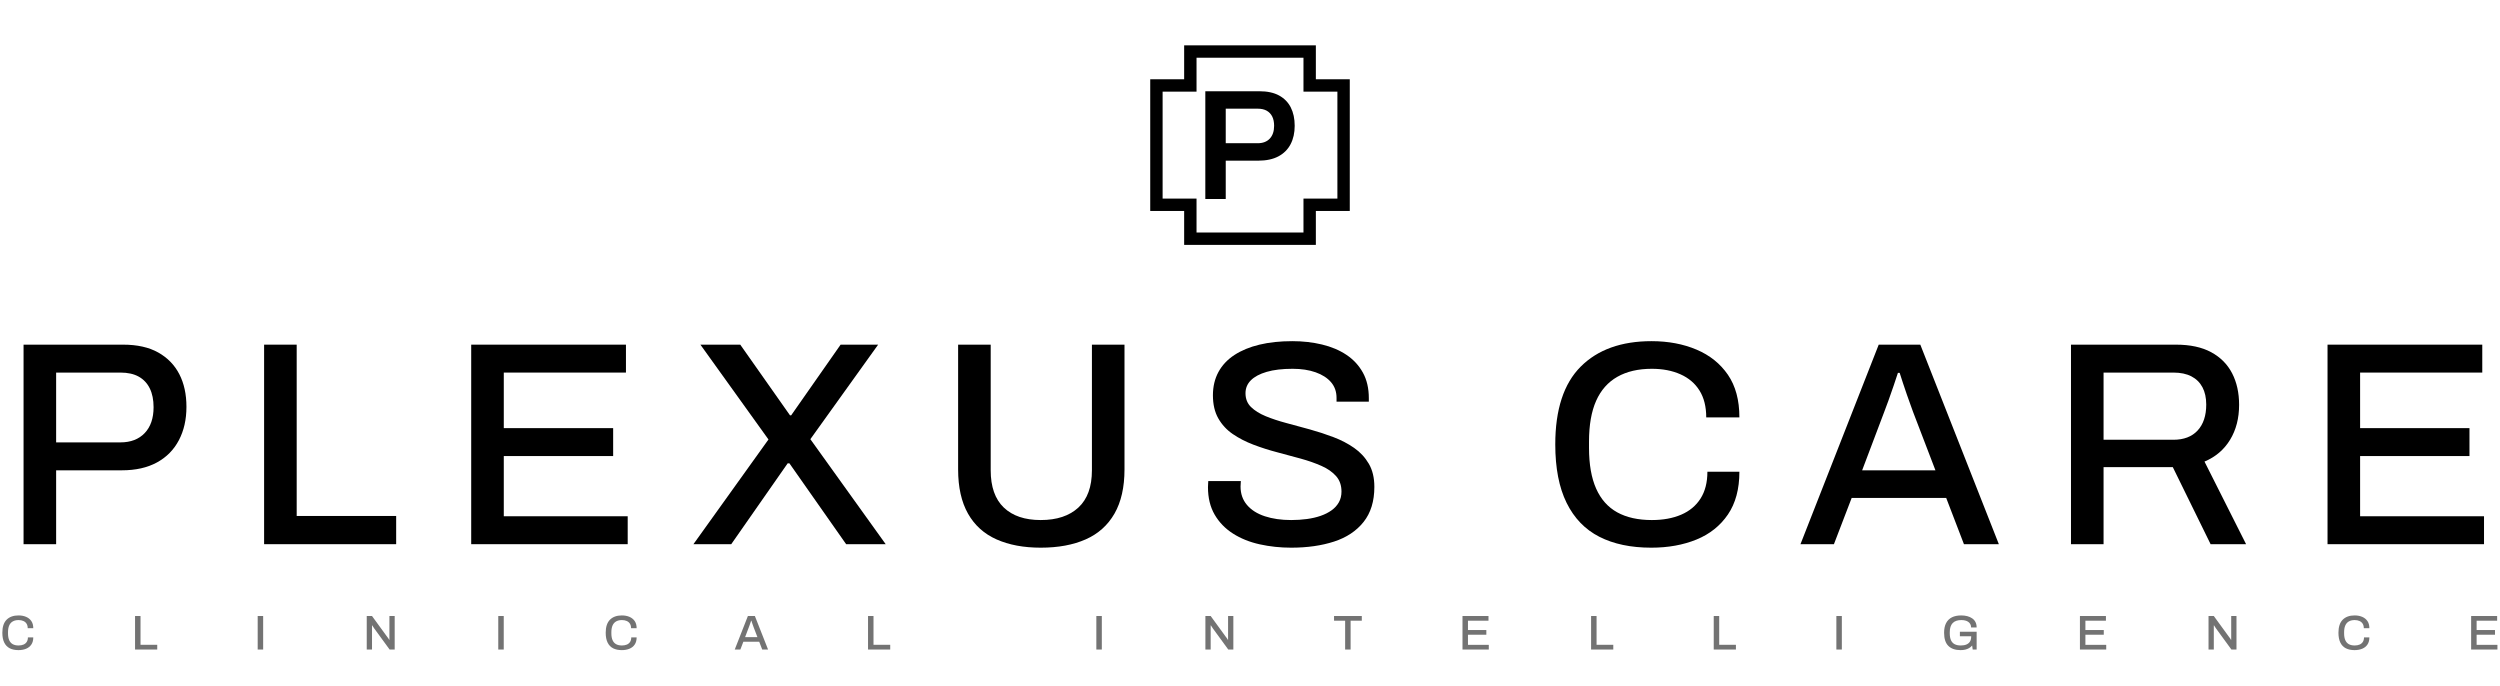
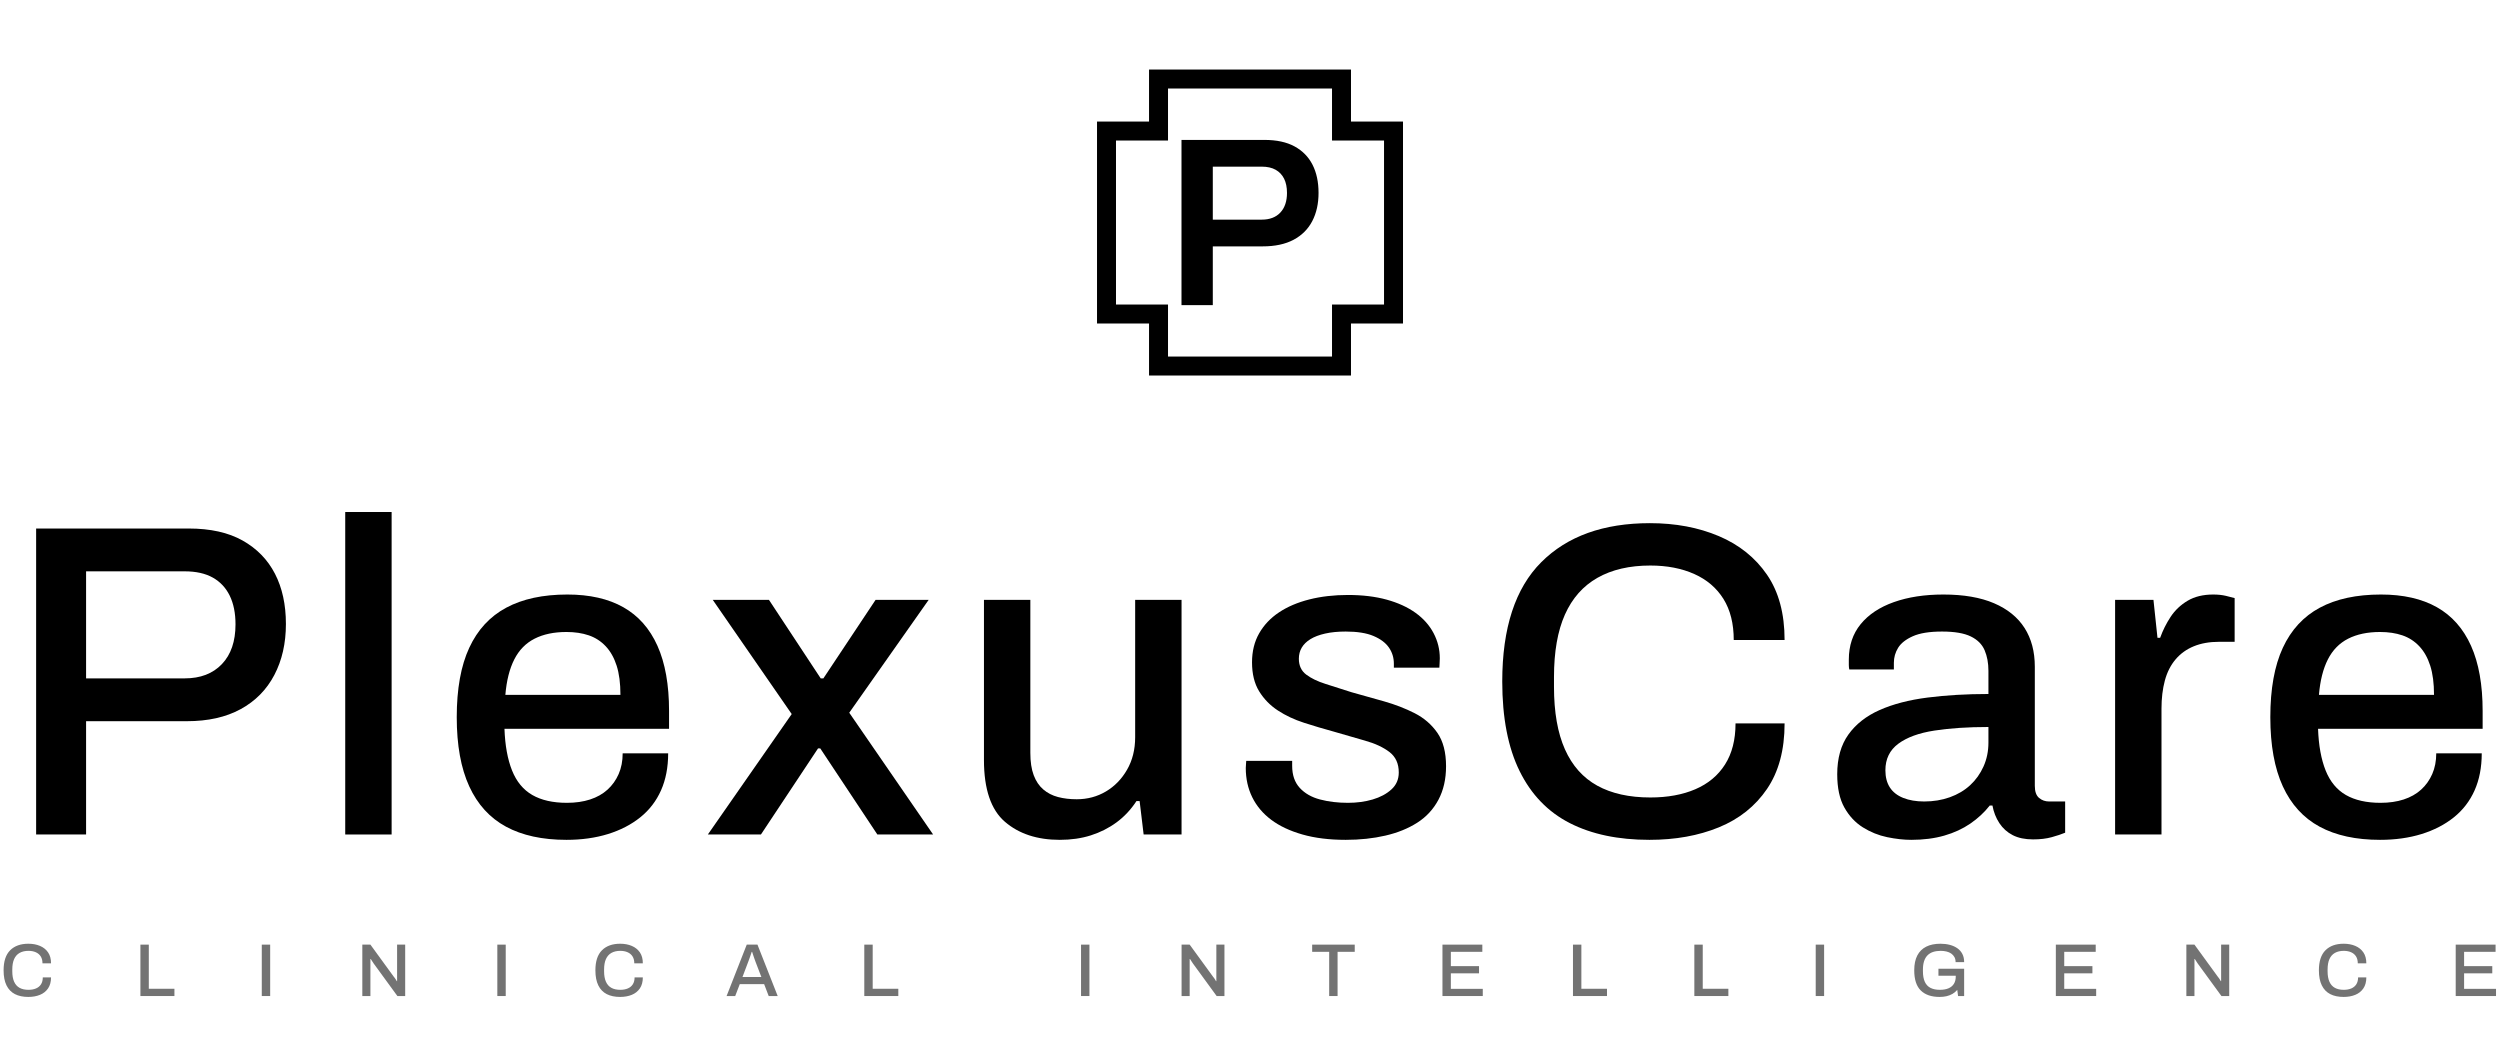
- <svg xmlns="http://www.w3.org/2000/svg" viewBox="0 0 551.28 151.15" role="img" aria-label="Plexus Care">
-   <g transform="translate(253.641 10.000)">
+ <svg xmlns="http://www.w3.org/2000/svg" viewBox="0 0 359.50 151.15" role="img" aria-label="PlexusCare">
+   <g transform="translate(157.752 10.000)">
    <path d="M8.844 1.364 L35.156 1.364 L35.156 8.844 L42.636 8.844 L42.636 35.156 L35.156 35.156 L35.156 42.636 L8.844 42.636 L8.844 35.156 L1.364 35.156 L1.364 8.844 L8.844 8.844 Z" fill="none" stroke="currentColor" stroke-width="2.728" stroke-linejoin="miter" />
    <g transform="translate(9.514 33.880) scale(0.034636 -0.034636)" fill="currentColor">
      <path d="M76 0V686H420Q496 686 545.5 659.0Q595 632 620.0 583.0Q645 534 645 466Q645 399 619.0 349.0Q593 299 541.5 271.5Q490 244 413 244H206V0ZM206 355H409Q459 355 486.5 384.5Q514 414 514 466Q514 501 502.0 525.0Q490 549 467.0 562.0Q444 575 409 575H206Z" />
    </g>
  </g>
  <g transform="translate(0.000 120.00) scale(0.06414 -0.06414)" fill="currentColor">
    <path d="M81 0V686H423Q496 686 544.0 659.0Q592 632 616.5 584.5Q641 537 641 472Q641 407 615.0 357.5Q589 308 539.5 281.0Q490 254 419 254H193V0ZM193 350H414Q467 350 497.5 382.0Q528 414 528 471Q528 509 515.0 535.5Q502 562 477.0 576.0Q452 590 414 590H193Z" transform="translate(0.00 0)" />
-     <path d="M81 0V686H193V97H535V0Z" transform="translate(827.00 0)" />
-     <path d="M81 0V686H613V590H193V399H569V303H193V96H619V0Z" transform="translate(1539.00 0)" />
-     <path d="M11 0 269 360 35 686H172L343 443H347L517 686H646L413 361L672 0H536L341 278H335L141 0Z" transform="translate(2373.00 0)" />
-     <path d="M362 -12Q274 -12 210.0 16.5Q146 45 112.0 105.0Q78 165 78 257V686H190V254Q190 169 235.0 126.0Q280 83 362 83Q445 83 491.5 126.0Q538 169 538 254V686H650V257Q650 165 615.5 105.0Q581 45 516.5 16.5Q452 -12 362 -12Z" transform="translate(3216.00 0)" />
-     <path d="M335 -12Q279 -12 227.0 -0.5Q175 11 135.0 36.5Q95 62 72.0 101.5Q49 141 49 196Q49 202 49.5 207.5Q50 213 50 217H162Q162 214 161.5 208.0Q161 202 161 198Q161 161 183.0 135.0Q205 109 244.5 96.0Q284 83 335 83Q363 83 389.0 86.5Q415 90 436.5 97.5Q458 105 474.0 116.5Q490 128 499.0 144.0Q508 160 508 181Q508 213 489.5 234.0Q471 255 439.5 269.0Q408 283 368.5 294.0Q329 305 287.0 316.0Q245 327 205.5 342.0Q166 357 134.5 378.5Q103 400 84.5 432.5Q66 465 66 512Q66 557 85.0 592.0Q104 627 140.0 650.5Q176 674 226.0 686.0Q276 698 339 698Q393 698 441.0 686.5Q489 675 525.0 651.0Q561 627 581.5 590.0Q602 553 602 502V490H491V503Q491 535 472.0 557.0Q453 579 419.0 591.0Q385 603 340 603Q287 603 251.0 592.5Q215 582 196.5 563.5Q178 545 178 519Q178 490 197.0 471.5Q216 453 247.5 440.0Q279 427 318.5 416.5Q358 406 399.5 394.5Q441 383 480.5 368.0Q520 353 551.5 331.0Q583 309 602.0 276.5Q621 244 621 197Q621 123 584.0 76.5Q547 30 482.5 9.0Q418 -12 335 -12Z" transform="translate(4104.00 0)" />
-     <path d="M378 -12Q273 -12 199.5 25.5Q126 63 87.0 142.0Q48 221 48 343Q48 523 135.5 610.5Q223 698 379 698Q465 698 533.5 669.0Q602 640 641.5 582.5Q681 525 681 436H567Q567 491 544.0 528.0Q521 565 478.5 584.0Q436 603 380 603Q310 603 261.5 575.5Q213 548 188.5 493.0Q164 438 164 353V331Q164 246 188.5 191.0Q213 136 261.0 109.5Q309 83 380 83Q438 83 481.0 101.5Q524 120 547.5 157.0Q571 194 571 249H681Q681 160 641.5 102.0Q602 44 533.5 16.0Q465 -12 378 -12Z" transform="translate(5299.00 0)" />
-     <path d="M6 0 275 686H418L688 0H568L507 159H182L121 0ZM218 254H470L393 455Q390 464 384.0 480.0Q378 496 371.5 515.0Q365 534 358.5 553.5Q352 573 347 589H341Q335 570 326.0 544.0Q317 518 308.5 494.0Q300 470 294 455Z" transform="translate(6184.00 0)" />
-     <path d="M81 0V686H442Q515 686 563.0 660.0Q611 634 635.0 587.5Q659 541 659 479Q659 410 628.0 359.0Q597 308 540 284L683 0H561L431 265H193V0ZM193 359H433Q487 359 516.5 391.0Q546 423 546 480Q546 515 533.0 539.5Q520 564 495.0 577.0Q470 590 433 590H193Z" transform="translate(7039.00 0)" />
-     <path d="M81 0V686H613V590H193V399H569V303H193V96H619V0Z" transform="translate(7921.00 0)" />
+     <path d="M67 0V723H171V0Z" transform="translate(707.00 0)" />
+     <path d="M285 -12Q204 -12 149.5 17.5Q95 47 67.0 108.0Q39 169 39 263Q39 358 67.0 418.5Q95 479 150.0 508.5Q205 538 287 538Q362 538 412.5 509.5Q463 481 489.0 423.0Q515 365 515 277V237H146Q148 181 163.0 143.5Q178 106 208.5 88.5Q239 71 286 71Q315 71 338.0 78.5Q361 86 377.0 100.5Q393 115 402.0 135.5Q411 156 411 182H513Q513 135 497.0 99.0Q481 63 450.5 38.5Q420 14 378.0 1.0Q336 -12 285 -12ZM148 313H406Q406 352 397.5 378.5Q389 405 373.0 422.0Q357 439 335.0 446.5Q313 454 285 454Q243 454 213.5 439.0Q184 424 168.0 392.5Q152 361 148 313Z" transform="translate(985.00 0)" />
+     <path d="M12 0 200 270 23 526H149L265 350H271L388 526H507L329 273L517 0H392L264 193H259L131 0Z" transform="translate(1575.00 0)" />
+     <path d="M232 -12Q156 -12 109.0 28.5Q62 69 62 167V526H166V183Q166 153 173.5 133.0Q181 113 195.0 101.0Q209 89 228.0 84.0Q247 79 270 79Q306 79 335.5 96.5Q365 114 383.0 145.5Q401 177 401 218V526H505V0H420L411 75H404Q385 46 359.0 27.0Q333 8 301.5 -2.0Q270 -12 232 -12Z" transform="translate(2144.00 0)" />
+     <path d="M261 -12Q206 -12 164.0 0.0Q122 12 94.0 33.0Q66 54 51.5 83.5Q37 113 37 149Q37 154 37.5 158.0Q38 162 38 165H141Q141 162 141.0 159.5Q141 157 141 154Q141 123 158.0 104.5Q175 86 203.5 78.5Q232 71 266 71Q296 71 321.5 78.5Q347 86 363.5 101.0Q380 116 380 139Q380 169 359.0 185.0Q338 201 304.0 210.5Q270 220 233 231Q200 240 167.5 250.5Q135 261 109.0 278.0Q83 295 67.0 321.0Q51 347 51 386Q51 423 67.0 451.0Q83 479 111.5 498.0Q140 517 179.5 527.0Q219 537 266 537Q315 537 353.0 526.5Q391 516 417.5 497.0Q444 478 458.0 451.5Q472 425 472 395Q472 389 471.5 382.5Q471 376 471 374H369V383Q369 403 358.0 419.0Q347 435 323.5 445.0Q300 455 261 455Q235 455 215.0 450.5Q195 446 182.0 438.0Q169 430 162.5 419.0Q156 408 156 394Q156 371 172.5 358.5Q189 346 216.0 337.5Q243 329 274 319Q310 309 347.0 298.5Q384 288 415.5 272.0Q447 256 466.5 228.0Q486 200 486 153Q486 110 469.0 78.0Q452 46 421.5 26.5Q391 7 350.0 -2.5Q309 -12 261 -12Z" transform="translate(2756.00 0)" />
+     <path d="M378 -12Q273 -12 199.5 25.5Q126 63 87.0 142.0Q48 221 48 343Q48 523 135.5 610.5Q223 698 379 698Q465 698 533.5 669.0Q602 640 641.5 582.5Q681 525 681 436H567Q567 491 544.0 528.0Q521 565 478.5 584.0Q436 603 380 603Q310 603 261.5 575.5Q213 548 188.5 493.0Q164 438 164 353V331Q164 246 188.5 191.0Q213 136 261.0 109.5Q309 83 380 83Q438 83 481.0 101.5Q524 120 547.5 157.0Q571 194 571 249H681Q681 160 641.5 102.0Q602 44 533.5 16.0Q465 -12 378 -12Z" transform="translate(3320.00 0)" />
+     <path d="M200 -12Q175 -12 146.0 -6.0Q117 0 91.5 16.0Q66 32 50.0 60.5Q34 89 34 135Q34 189 59.0 224.0Q84 259 129.0 279.0Q174 299 236.5 307.0Q299 315 373 315V367Q373 393 364.5 413.0Q356 433 333.5 444.0Q311 455 269 455Q227 455 203.5 444.5Q180 434 170.5 418.5Q161 403 161 385V370H61Q60 375 60.0 380.0Q60 385 60 392Q60 439 86.5 471.5Q113 504 161.0 521.0Q209 538 272 538Q340 538 385.5 518.5Q431 499 454.0 463.0Q477 427 477 376V109Q477 90 486.5 82.0Q496 74 509 74H545V4Q533 -1 515.0 -6.0Q497 -11 473 -11Q446 -11 427.5 -1.5Q409 8 397.5 25.5Q386 43 382 65H376Q358 42 332.5 24.5Q307 7 274.0 -2.5Q241 -12 200 -12ZM229 74Q260 74 286.5 83.5Q313 93 332.0 110.5Q351 128 362.0 152.5Q373 177 373 206V241Q304 241 252.0 233.0Q200 225 171.0 203.5Q142 182 142 144Q142 121 152.0 105.5Q162 90 182.0 82.0Q202 74 229 74Z" transform="translate(4085.00 0)" />
+     <path d="M67 0V526H153L162 441H168Q177 466 191.5 488.0Q206 510 229.5 524.0Q253 538 287 538Q303 538 315.5 535.0Q328 532 335 530V432H300Q268 432 243.5 422.0Q219 412 202.5 392.5Q186 373 178.5 345.0Q171 317 171 282V0Z" transform="translate(4675.00 0)" />
+     <path d="M285 -12Q204 -12 149.5 17.5Q95 47 67.0 108.0Q39 169 39 263Q39 358 67.0 418.5Q95 479 150.0 508.5Q205 538 287 538Q362 538 412.5 509.5Q463 481 489.0 423.0Q515 365 515 277V237H146Q148 181 163.0 143.5Q178 106 208.5 88.5Q239 71 286 71Q315 71 338.0 78.5Q361 86 377.0 100.5Q393 115 402.0 135.5Q411 156 411 182H513Q513 135 497.0 99.0Q481 63 450.5 38.5Q420 14 378.0 1.0Q336 -12 285 -12ZM148 313H406Q406 352 397.5 378.5Q389 405 373.0 422.0Q357 439 335.0 446.5Q313 454 285 454Q243 454 213.5 439.0Q184 424 168.0 392.5Q152 361 148 313Z" transform="translate(5051.00 0)" />
  </g>
  <g transform="translate(-0.000 143.23) scale(0.010776 -0.010776)" fill="currentColor" opacity="0.55">
    <path d="M378 -12Q273 -12 199.5 25.5Q126 63 87.0 142.0Q48 221 48 343Q48 523 135.5 610.5Q223 698 379 698Q465 698 533.5 669.0Q602 640 641.5 582.5Q681 525 681 436H567Q567 491 544.0 528.0Q521 565 478.5 584.0Q436 603 380 603Q310 603 261.5 575.5Q213 548 188.5 493.0Q164 438 164 353V331Q164 246 188.5 191.0Q213 136 261.0 109.5Q309 83 380 83Q438 83 481.0 101.5Q524 120 547.5 157.0Q571 194 571 249H681Q681 160 641.5 102.0Q602 44 533.5 16.0Q465 -12 378 -12Z" transform="translate(0.00 0)" />
-     <path d="M81 0V686H193V97H535V0Z" transform="translate(2682.54 0)" />
-     <path d="M81 0V686H193V0Z" transform="translate(5192.07 0)" />
-     <path d="M81 0V686H189L502 256Q508 250 515.5 239.0Q523 228 530.0 217.0Q537 206 540 199H545Q545 214 545.0 228.0Q545 242 545 256V686H653V0H549L232 435Q224 447 212.0 465.5Q200 484 194 494H189Q189 480 189.0 465.5Q189 451 189 435V0Z" transform="translate(7423.61 0)" />
-     <path d="M81 0V686H193V0Z" transform="translate(10115.14 0)" />
-     <path d="M378 -12Q273 -12 199.5 25.5Q126 63 87.0 142.0Q48 221 48 343Q48 523 135.5 610.5Q223 698 379 698Q465 698 533.5 669.0Q602 640 641.5 582.5Q681 525 681 436H567Q567 491 544.0 528.0Q521 565 478.5 584.0Q436 603 380 603Q310 603 261.5 575.5Q213 548 188.5 493.0Q164 438 164 353V331Q164 246 188.5 191.0Q213 136 261.0 109.5Q309 83 380 83Q438 83 481.0 101.5Q524 120 547.5 157.0Q571 194 571 249H681Q681 160 641.5 102.0Q602 44 533.5 16.0Q465 -12 378 -12Z" transform="translate(12346.68 0)" />
-     <path d="M6 0 275 686H418L688 0H568L507 159H182L121 0ZM218 254H470L393 455Q390 464 384.0 480.0Q378 496 371.5 515.0Q365 534 358.5 553.5Q352 573 347 589H341Q335 570 326.0 544.0Q317 518 308.5 494.0Q300 470 294 455Z" transform="translate(15029.21 0)" />
-     <path d="M81 0V686H193V97H535V0Z" transform="translate(17681.75 0)" />
-     <path d="M81 0V686H193V0Z" transform="translate(22353.82 0)" />
-     <path d="M81 0V686H189L502 256Q508 250 515.5 239.0Q523 228 530.0 217.0Q537 206 540 199H545Q545 214 545.0 228.0Q545 242 545 256V686H653V0H549L232 435Q224 447 212.0 465.5Q200 484 194 494H189Q189 480 189.0 465.5Q189 451 189 435V0Z" transform="translate(24585.36 0)" />
-     <path d="M249 0V590H22V686H590V590H361V0Z" transform="translate(27276.89 0)" />
-     <path d="M81 0V686H613V590H193V399H569V303H193V96H619V0Z" transform="translate(29846.43 0)" />
-     <path d="M81 0V686H193V97H535V0Z" transform="translate(32477.96 0)" />
-     <path d="M81 0V686H193V97H535V0Z" transform="translate(34987.50 0)" />
-     <path d="M81 0V686H193V0Z" transform="translate(37497.04 0)" />
-     <path d="M392 -12Q229 -12 141.5 74.0Q54 160 54 343Q54 463 95.0 541.5Q136 620 214.0 659.0Q292 698 404 698Q471 698 528.5 683.0Q586 668 629.5 637.5Q673 607 696.5 561.0Q720 515 720 452H606Q606 491 590.5 519.5Q575 548 547.5 567.0Q520 586 483.5 594.5Q447 603 406 603Q349 603 304.5 588.0Q260 573 230.0 542.0Q200 511 185.0 464.0Q170 417 170 353V332Q170 244 195.5 189.0Q221 134 271.5 108.5Q322 83 395 83Q464 83 511.0 103.0Q558 123 583.0 162.5Q608 202 608 261V271H377V364H720V0H639L628 82Q600 49 564.0 28.5Q528 8 485.5 -2.0Q443 -12 392 -12Z" transform="translate(39728.57 0)" />
-     <path d="M81 0V686H613V590H193V399H569V303H193V96H619V0Z" transform="translate(42481.11 0)" />
-     <path d="M81 0V686H189L502 256Q508 250 515.5 239.0Q523 228 530.0 217.0Q537 206 540 199H545Q545 214 545.0 228.0Q545 242 545 256V686H653V0H549L232 435Q224 447 212.0 465.5Q200 484 194 494H189Q189 480 189.0 465.5Q189 451 189 435V0Z" transform="translate(45112.64 0)" />
-     <path d="M378 -12Q273 -12 199.5 25.5Q126 63 87.0 142.0Q48 221 48 343Q48 523 135.5 610.5Q223 698 379 698Q465 698 533.5 669.0Q602 640 641.5 582.5Q681 525 681 436H567Q567 491 544.0 528.0Q521 565 478.5 584.0Q436 603 380 603Q310 603 261.5 575.5Q213 548 188.5 493.0Q164 438 164 353V331Q164 246 188.5 191.0Q213 136 261.0 109.5Q309 83 380 83Q438 83 481.0 101.5Q524 120 547.5 157.0Q571 194 571 249H681Q681 160 641.5 102.0Q602 44 533.5 16.0Q465 -12 378 -12Z" transform="translate(47804.18 0)" />
-     <path d="M81 0V686H613V590H193V399H569V303H193V96H619V0Z" transform="translate(50486.71 0)" />
+     <path d="M81 0V686H193V97H535V0Z" transform="translate(1792.65 0)" />
+     <path d="M81 0V686H193V0Z" transform="translate(3412.31 0)" />
+     <path d="M81 0V686H189L502 256Q508 250 515.5 239.0Q523 228 530.0 217.0Q537 206 540 199H545Q545 214 545.0 228.0Q545 242 545 256V686H653V0H549L232 435Q224 447 212.0 465.5Q200 484 194 494H189Q189 480 189.0 465.5Q189 451 189 435V0Z" transform="translate(4753.96 0)" />
+     <path d="M81 0V686H193V0Z" transform="translate(6555.62 0)" />
+     <path d="M378 -12Q273 -12 199.5 25.5Q126 63 87.0 142.0Q48 221 48 343Q48 523 135.5 610.5Q223 698 379 698Q465 698 533.5 669.0Q602 640 641.5 582.5Q681 525 681 436H567Q567 491 544.0 528.0Q521 565 478.5 584.0Q436 603 380 603Q310 603 261.5 575.5Q213 548 188.5 493.0Q164 438 164 353V331Q164 246 188.5 191.0Q213 136 261.0 109.5Q309 83 380 83Q438 83 481.0 101.5Q524 120 547.5 157.0Q571 194 571 249H681Q681 160 641.5 102.0Q602 44 533.5 16.0Q465 -12 378 -12Z" transform="translate(7897.27 0)" />
+     <path d="M6 0 275 686H418L688 0H568L507 159H182L121 0ZM218 254H470L393 455Q390 464 384.0 480.0Q378 496 371.5 515.0Q365 534 358.5 553.5Q352 573 347 589H341Q335 570 326.0 544.0Q317 518 308.5 494.0Q300 470 294 455Z" transform="translate(9689.93 0)" />
+     <path d="M81 0V686H193V97H535V0Z" transform="translate(11452.58 0)" />
+     <path d="M81 0V686H193V0Z" transform="translate(14344.89 0)" />
+     <path d="M81 0V686H189L502 256Q508 250 515.5 239.0Q523 228 530.0 217.0Q537 206 540 199H545Q545 214 545.0 228.0Q545 242 545 256V686H653V0H549L232 435Q224 447 212.0 465.5Q200 484 194 494H189Q189 480 189.0 465.5Q189 451 189 435V0Z" transform="translate(15686.55 0)" />
+     <path d="M249 0V590H22V686H590V590H361V0Z" transform="translate(17488.20 0)" />
+     <path d="M81 0V686H613V590H193V399H569V303H193V96H619V0Z" transform="translate(19167.86 0)" />
+     <path d="M81 0V686H193V97H535V0Z" transform="translate(20909.51 0)" />
+     <path d="M81 0V686H193V97H535V0Z" transform="translate(22529.17 0)" />
+     <path d="M81 0V686H193V0Z" transform="translate(24148.82 0)" />
+     <path d="M392 -12Q229 -12 141.5 74.0Q54 160 54 343Q54 463 95.0 541.5Q136 620 214.0 659.0Q292 698 404 698Q471 698 528.5 683.0Q586 668 629.5 637.5Q673 607 696.5 561.0Q720 515 720 452H606Q606 491 590.5 519.5Q575 548 547.5 567.0Q520 586 483.5 594.5Q447 603 406 603Q349 603 304.5 588.0Q260 573 230.0 542.0Q200 511 185.0 464.0Q170 417 170 353V332Q170 244 195.5 189.0Q221 134 271.5 108.5Q322 83 395 83Q464 83 511.0 103.0Q558 123 583.0 162.5Q608 202 608 261V271H377V364H720V0H639L628 82Q600 49 564.0 28.5Q528 8 485.5 -2.0Q443 -12 392 -12Z" transform="translate(25490.48 0)" />
+     <path d="M81 0V686H613V590H193V399H569V303H193V96H619V0Z" transform="translate(27353.13 0)" />
+     <path d="M81 0V686H189L502 256Q508 250 515.5 239.0Q523 228 530.0 217.0Q537 206 540 199H545Q545 214 545.0 228.0Q545 242 545 256V686H653V0H549L232 435Q224 447 212.0 465.5Q200 484 194 494H189Q189 480 189.0 465.5Q189 451 189 435V0Z" transform="translate(29094.79 0)" />
+     <path d="M378 -12Q273 -12 199.5 25.5Q126 63 87.0 142.0Q48 221 48 343Q48 523 135.5 610.5Q223 698 379 698Q465 698 533.5 669.0Q602 640 641.5 582.5Q681 525 681 436H567Q567 491 544.0 528.0Q521 565 478.5 584.0Q436 603 380 603Q310 603 261.5 575.5Q213 548 188.5 493.0Q164 438 164 353V331Q164 246 188.5 191.0Q213 136 261.0 109.5Q309 83 380 83Q438 83 481.0 101.5Q524 120 547.5 157.0Q571 194 571 249H681Q681 160 641.5 102.0Q602 44 533.5 16.0Q465 -12 378 -12Z" transform="translate(30896.44 0)" />
+     <path d="M81 0V686H613V590H193V399H569V303H193V96H619V0Z" transform="translate(32689.10 0)" />
  </g>
</svg>
